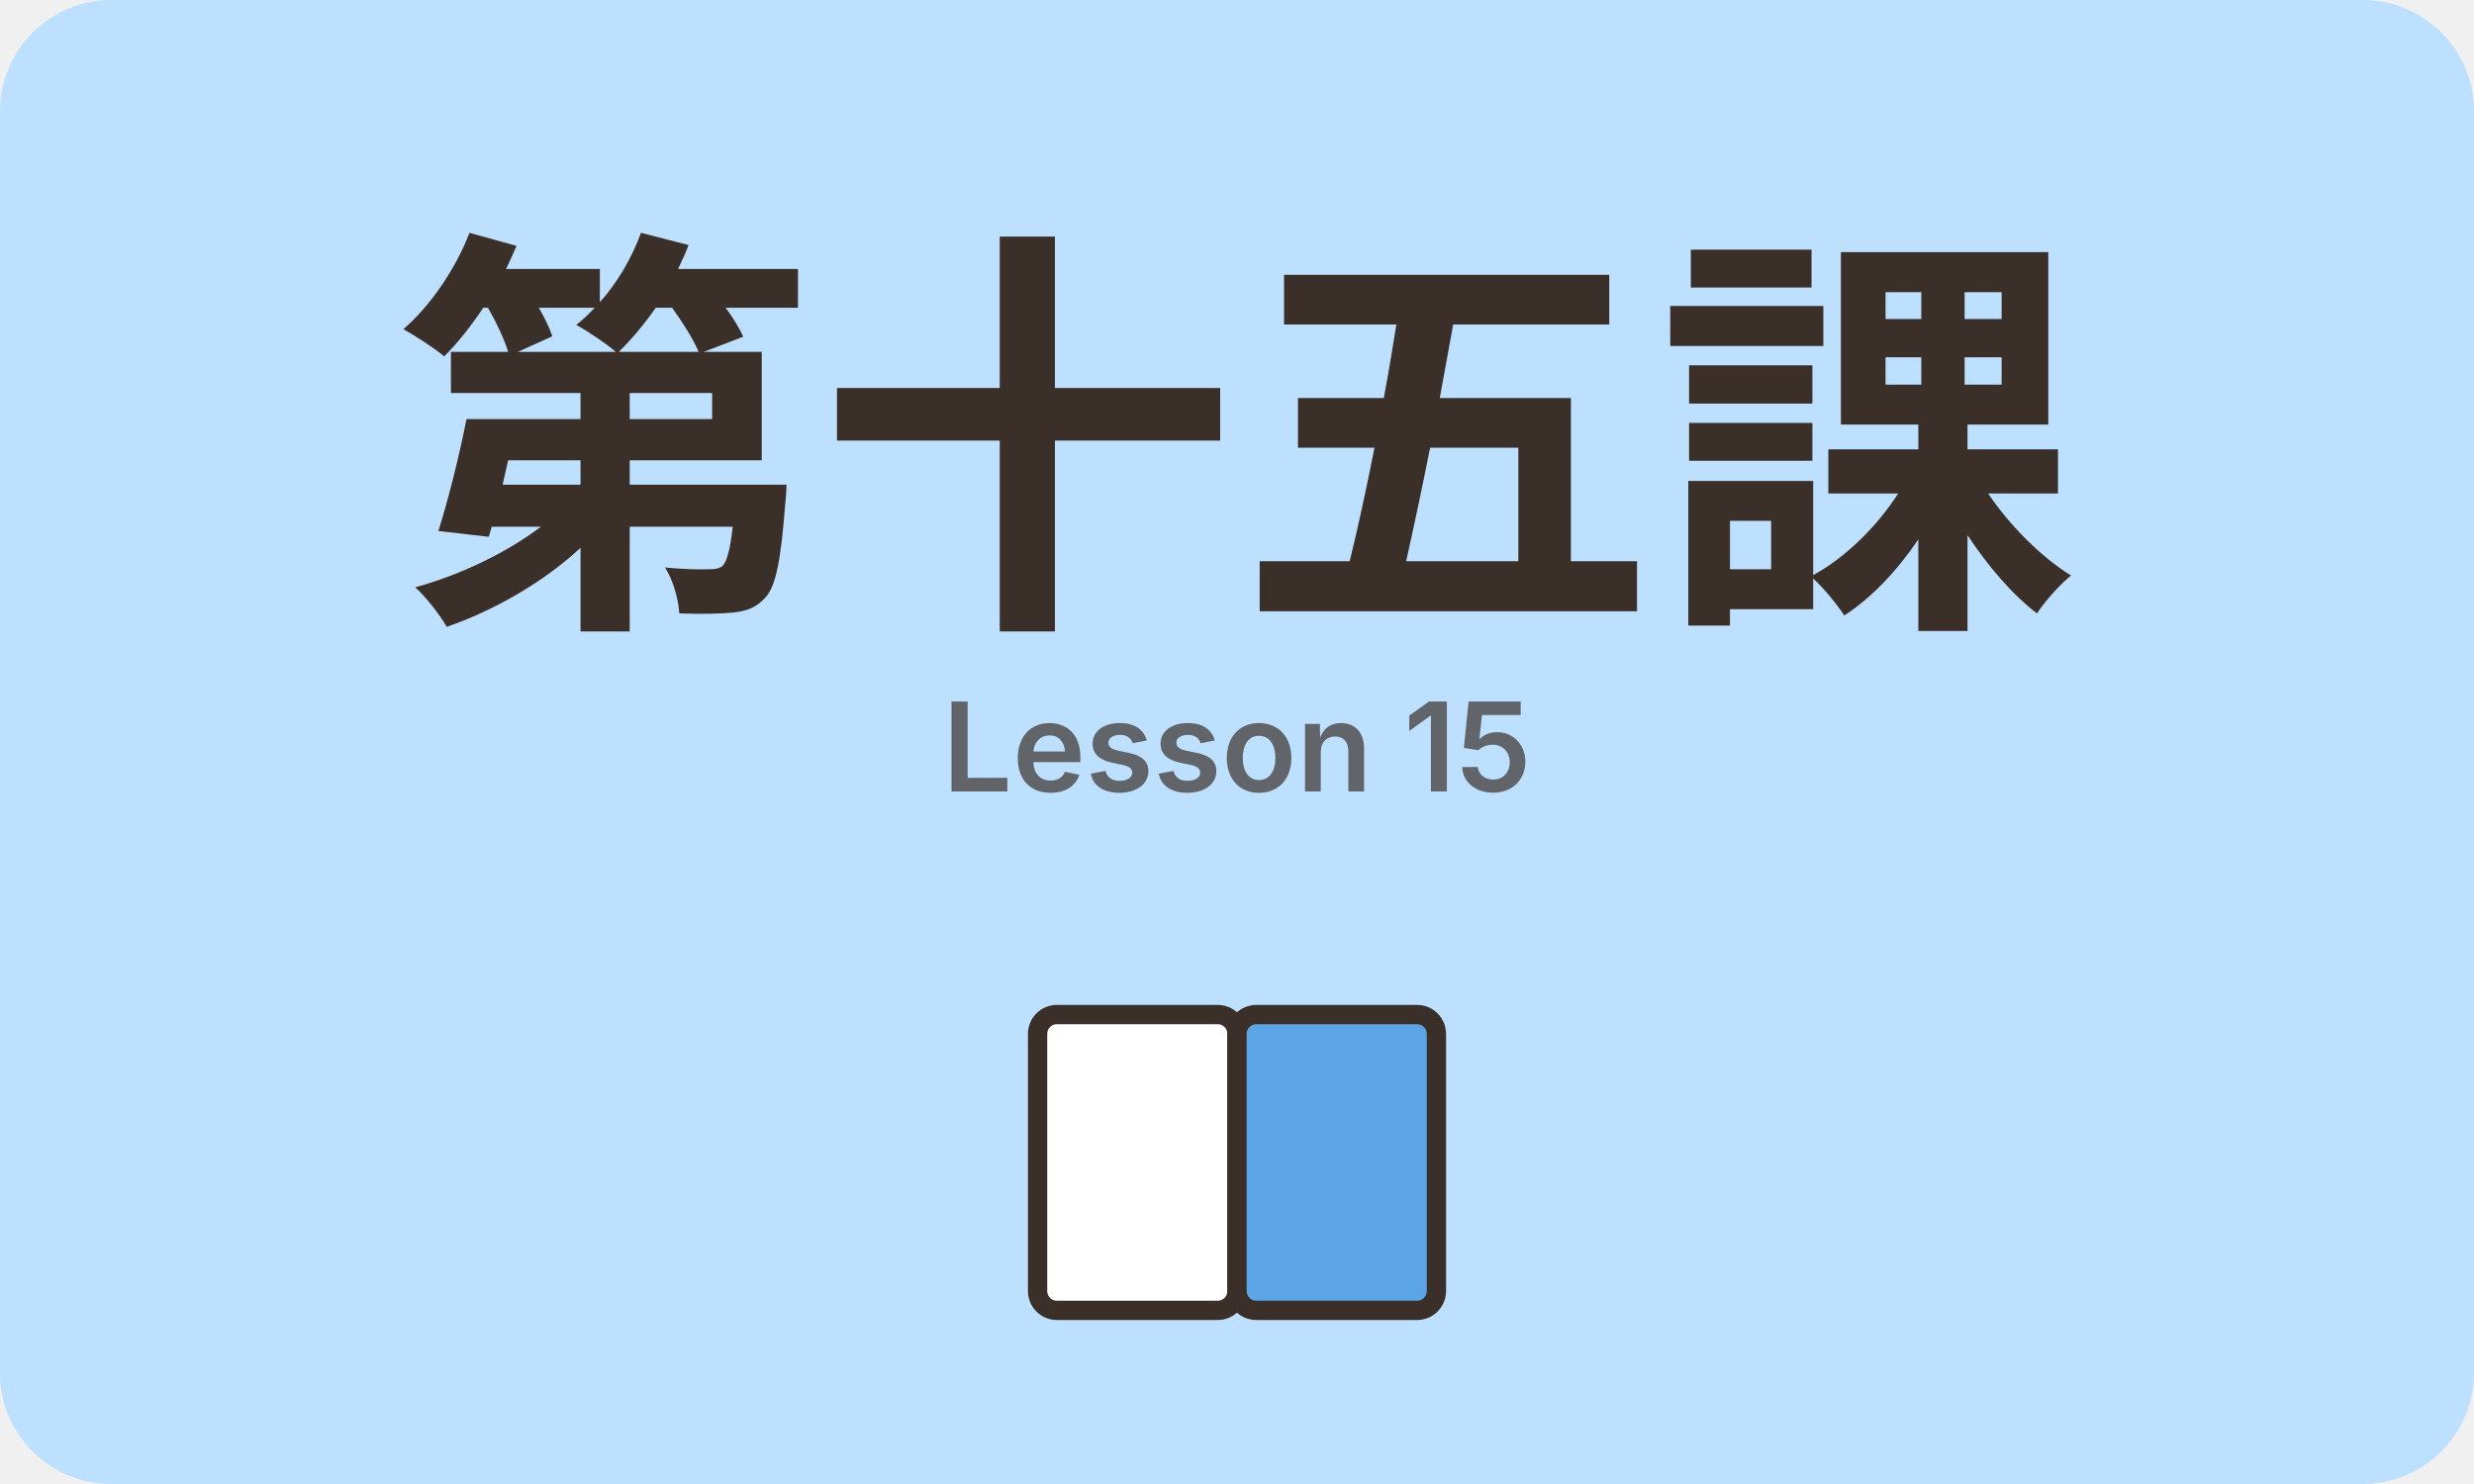
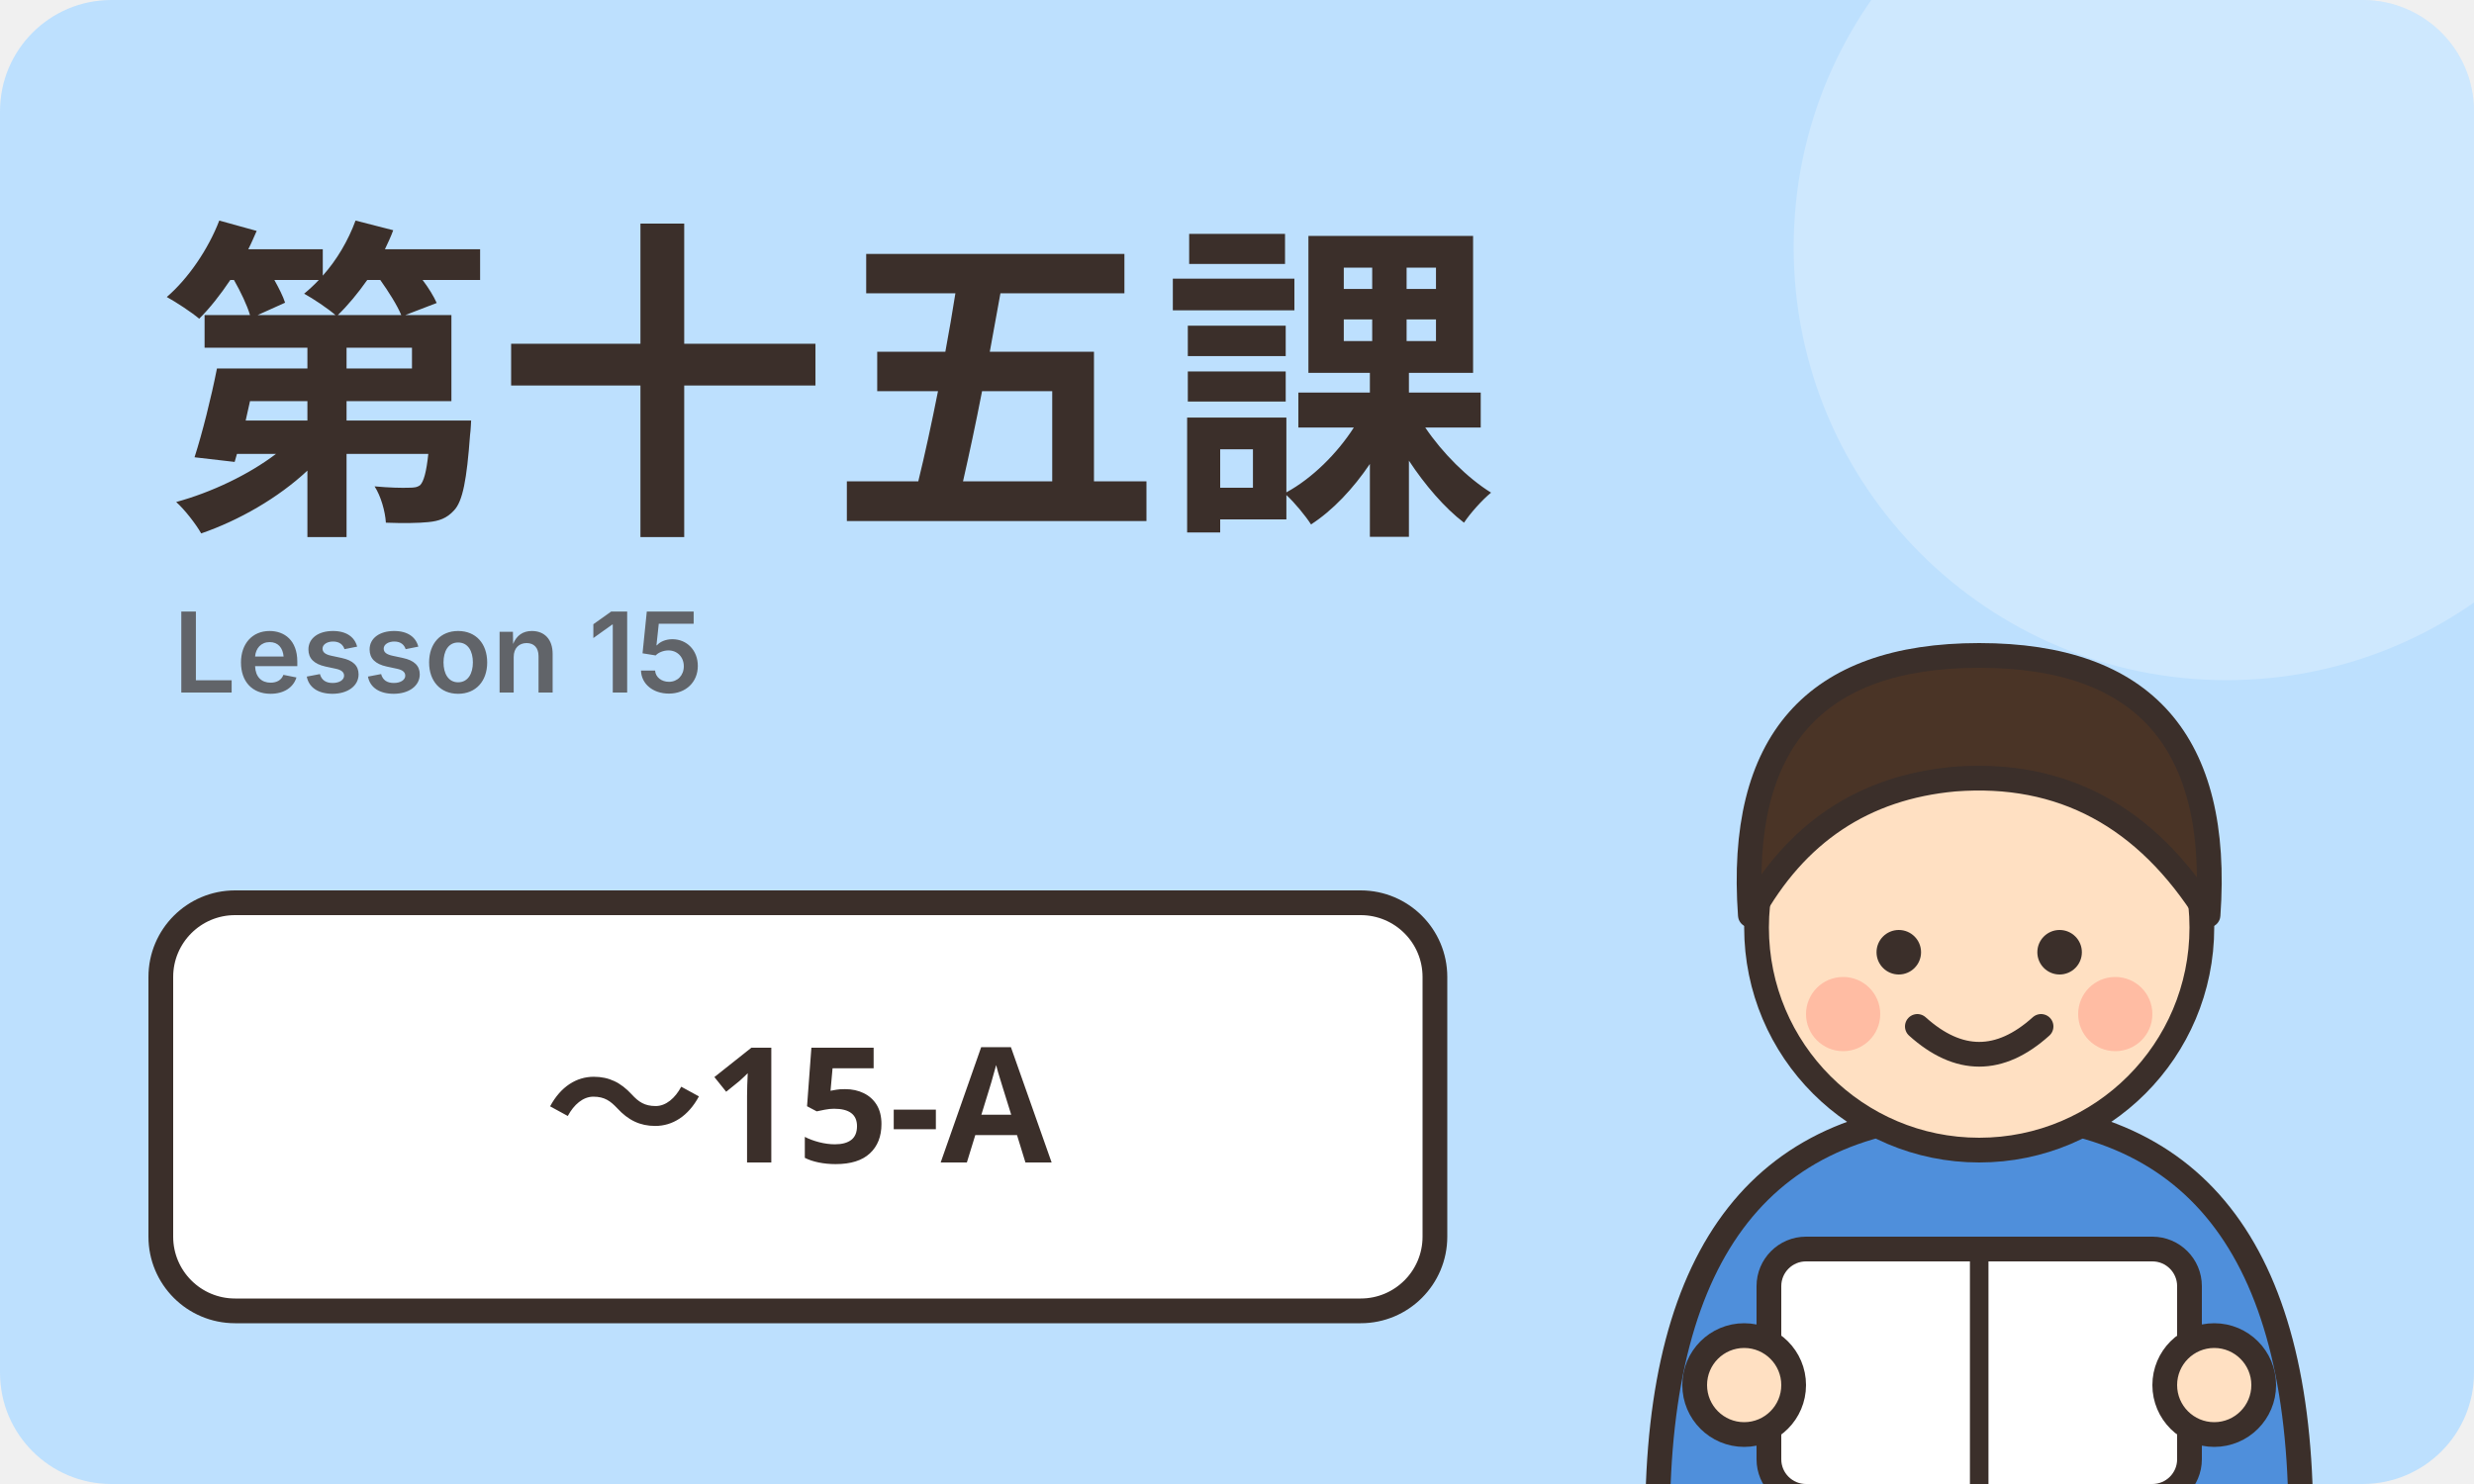
<svg xmlns="http://www.w3.org/2000/svg" viewBox="0 0 400 240" role="img" aria-label="Lesson 15">
-   <rect width="400" height="240" rx="18" fill="#BDE0FE" />
-   <text x="200" y="96" text-anchor="middle" font-size="68" font-weight="700" font-family="Noto Sans JP, Hiragino Sans, sans-serif" fill="#3b2f2a">第十五課</text>
-   <text x="200" y="128" text-anchor="middle" font-size="20" font-weight="600" font-family="Inter, sans-serif" fill="#3b2f2a" opacity=".7">Lesson 15</text>
-   <g transform="translate(200 188) scale(.52) translate(-200 -278)">
-     <rect x="138" y="232" width="62" height="92" rx="6" fill="#fff" stroke="#3b2f2a" stroke-width="6" stroke-linejoin="round" stroke-linecap="round" />
-     <rect x="200" y="232" width="62" height="92" rx="6" fill="#5BA4E6" stroke="#3b2f2a" stroke-width="6" stroke-linejoin="round" stroke-linecap="round" />
+   <defs>
+     <clipPath id="c">
+       <rect width="400" height="240" rx="18" />
+     </clipPath>
+   </defs>
+   <g clip-path="url(#c)">
+     <rect width="400" height="240" fill="#BDE0FE" />
+     <circle cx="360" cy="40" r="70" fill="#fff" opacity=".25" />
+     <text x="26" y="82" font-size="54" font-weight="700" font-family="Noto Sans JP, Hiragino Sans, Yu Gothic, sans-serif" fill="#3b2f2a">第十五課</text>
+     <text x="28" y="112" font-size="18" font-weight="600" font-family="Inter, sans-serif" fill="#3b2f2a" opacity=".7">Lesson 15</text>
+     <rect x="26" y="146" width="206" height="66" rx="12" fill="#fff" stroke="#3b2f2a" stroke-width="4" />
+     <text x="129" y="188" text-anchor="middle" font-size="26" font-weight="700" font-family="Noto Sans JP, Hiragino Sans, Yu Gothic, sans-serif" fill="#3b2f2a">〜15-A</text>
+     <g transform="translate(320 150)">
+       <path d="M-52 96Q-52 30 0 30Q52 30 52 96Z" fill="#4F8FDB" stroke="#3b2f2a" stroke-width="4" stroke-linejoin="round" />
+       <circle r="36" fill="#FFE0C2" stroke="#3b2f2a" stroke-width="4" />
+       <path d="M-37 -2Q-40 -44 0 -44Q40 -44 37 -2Q22 -26 -4 -24Q-26 -22 -37 -2Z" fill="#4a3426" stroke="#3b2f2a" stroke-width="4" stroke-linejoin="round" />
+       <circle cx="-13" cy="4" r="3.6" fill="#3b2f2a" />
+       <circle cx="13" cy="4" r="3.6" fill="#3b2f2a" />
+       <circle cx="-22" cy="14" r="6" fill="#FF9E8A" opacity=".55" />
+       <circle cx="22" cy="14" r="6" fill="#FF9E8A" opacity=".55" />
+       <path d="M-10 16Q0 25 10 16" fill="none" stroke="#3b2f2a" stroke-width="4" stroke-linecap="round" />
+       <rect x="-34" y="52" width="68" height="40" rx="6" fill="#fff" stroke="#3b2f2a" stroke-width="4" />
+       <path d="M0 52V92" stroke="#3b2f2a" stroke-width="3" />
+       <circle cx="-38" cy="74" r="8" fill="#FFE0C2" stroke="#3b2f2a" stroke-width="4" />
+       <circle cx="38" cy="74" r="8" fill="#FFE0C2" stroke="#3b2f2a" stroke-width="4" />
+     </g>
  </g>
</svg>
